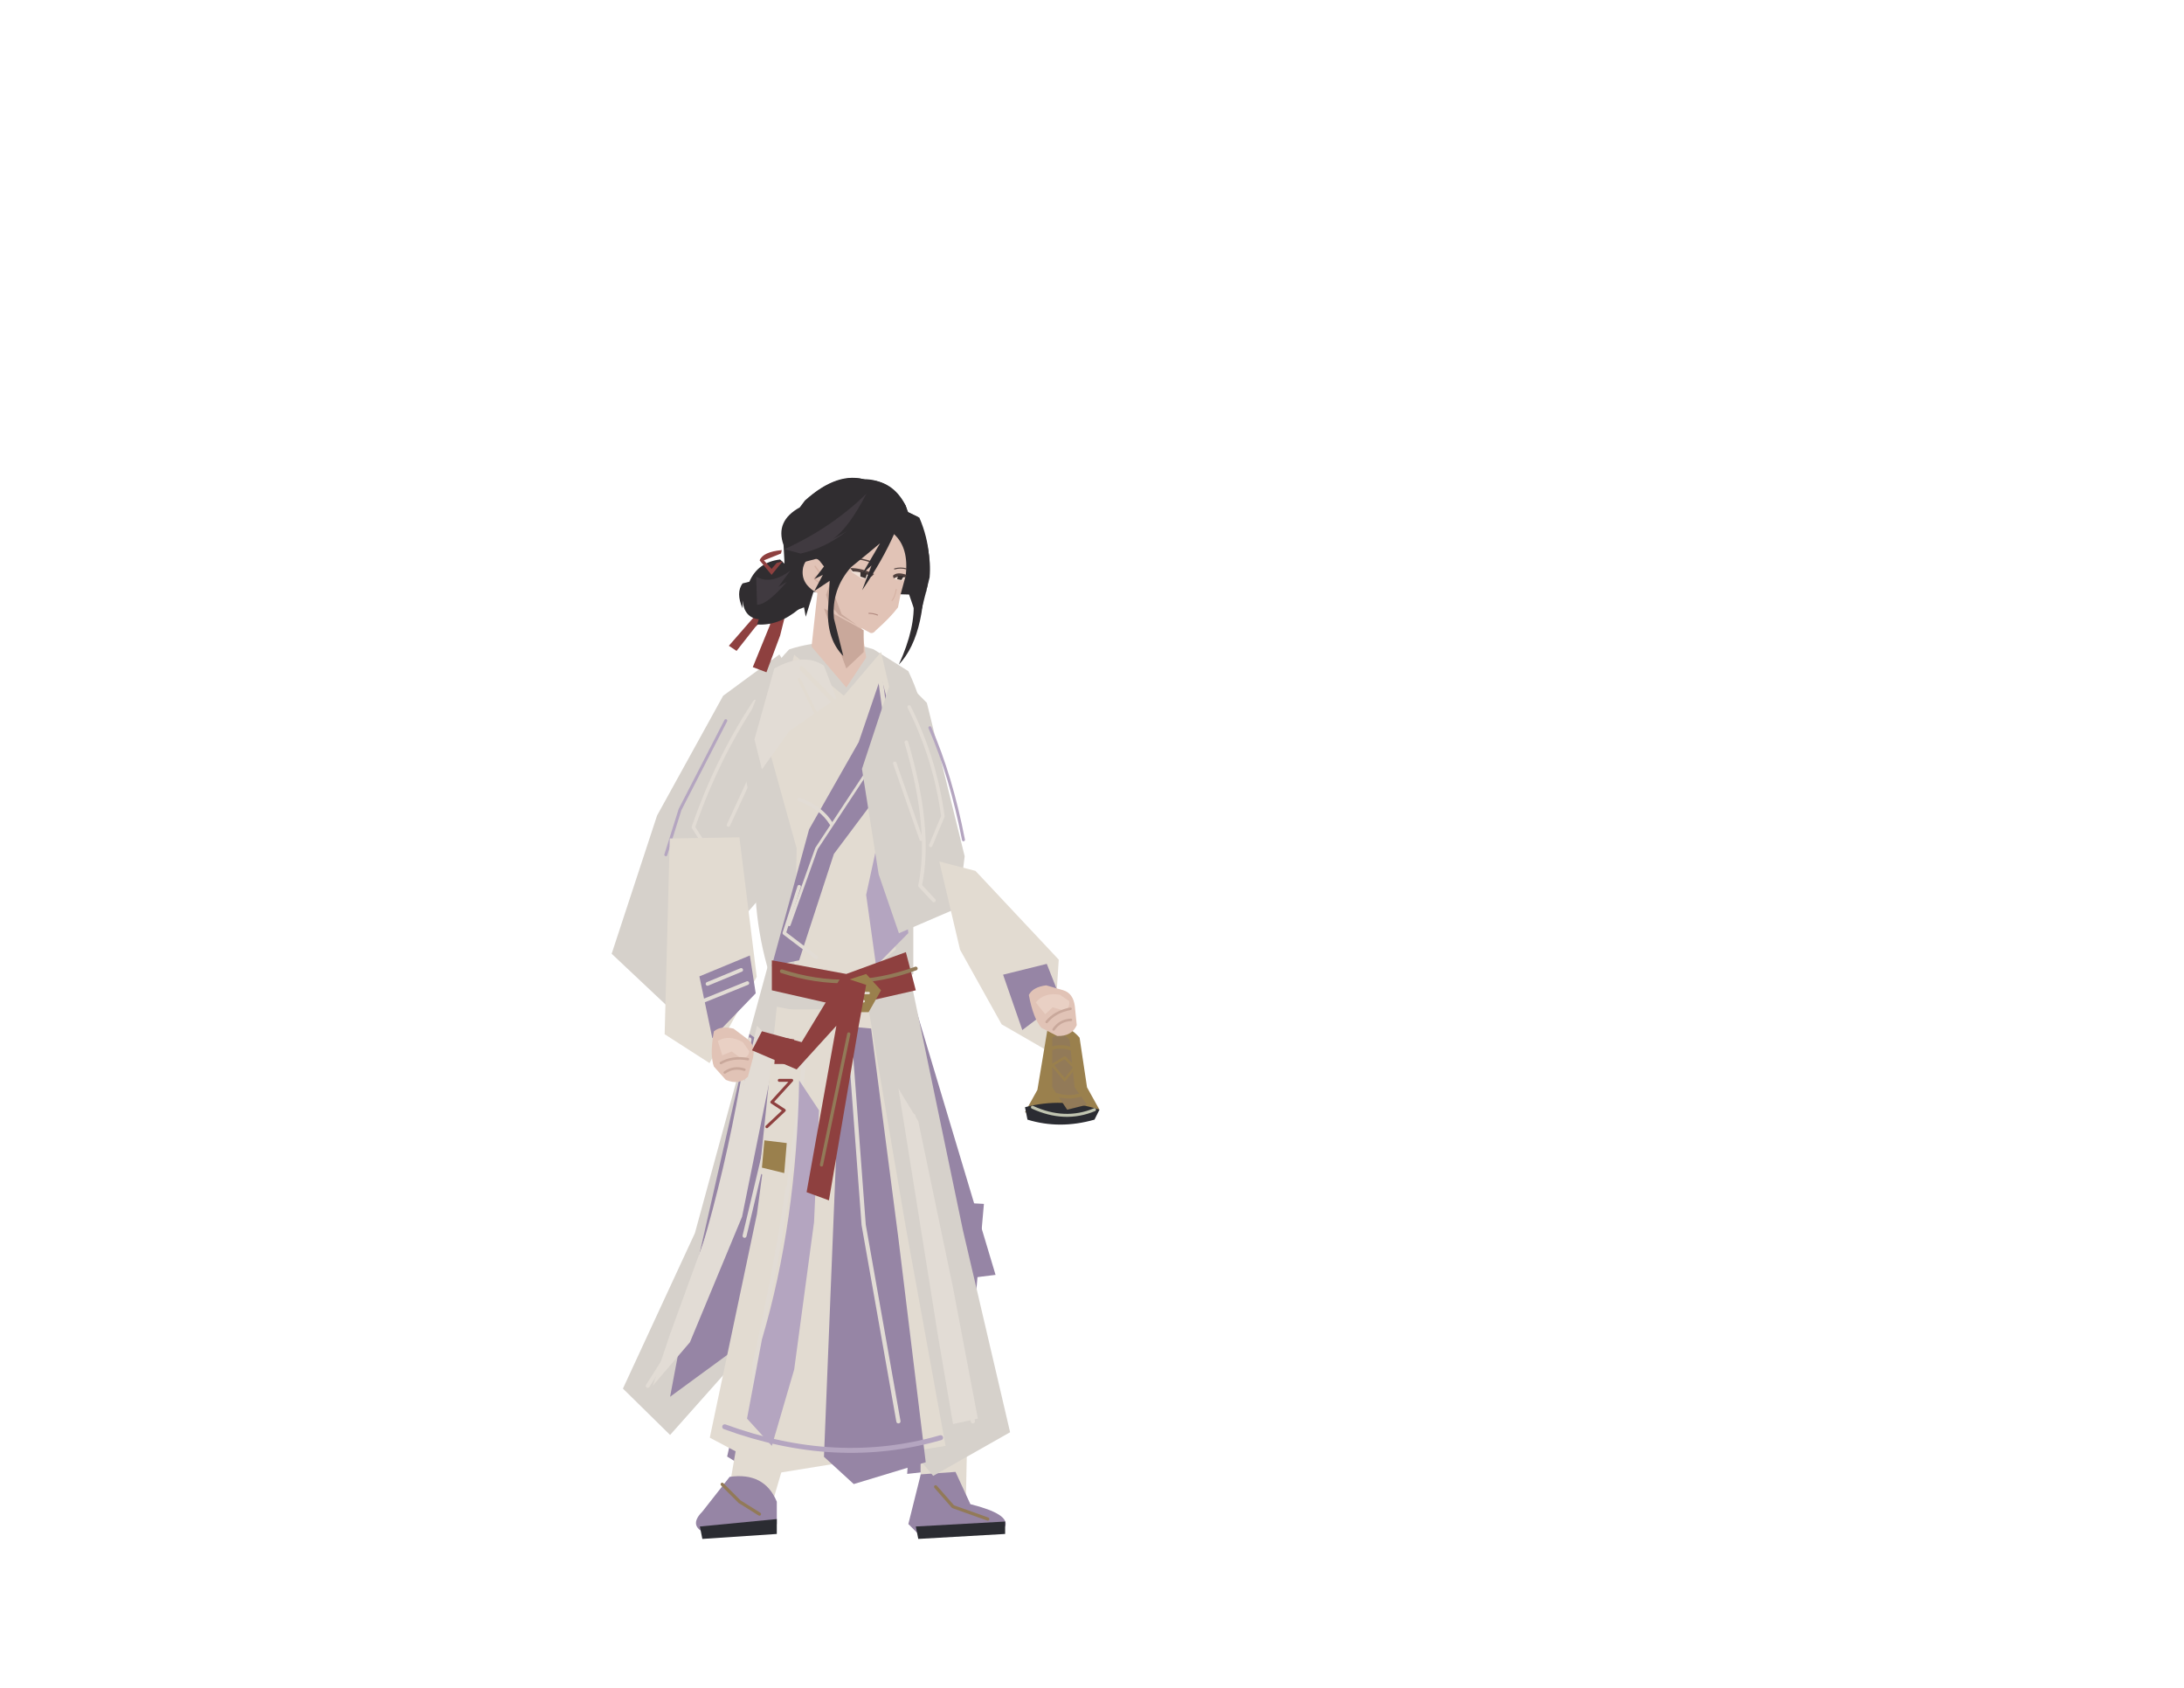
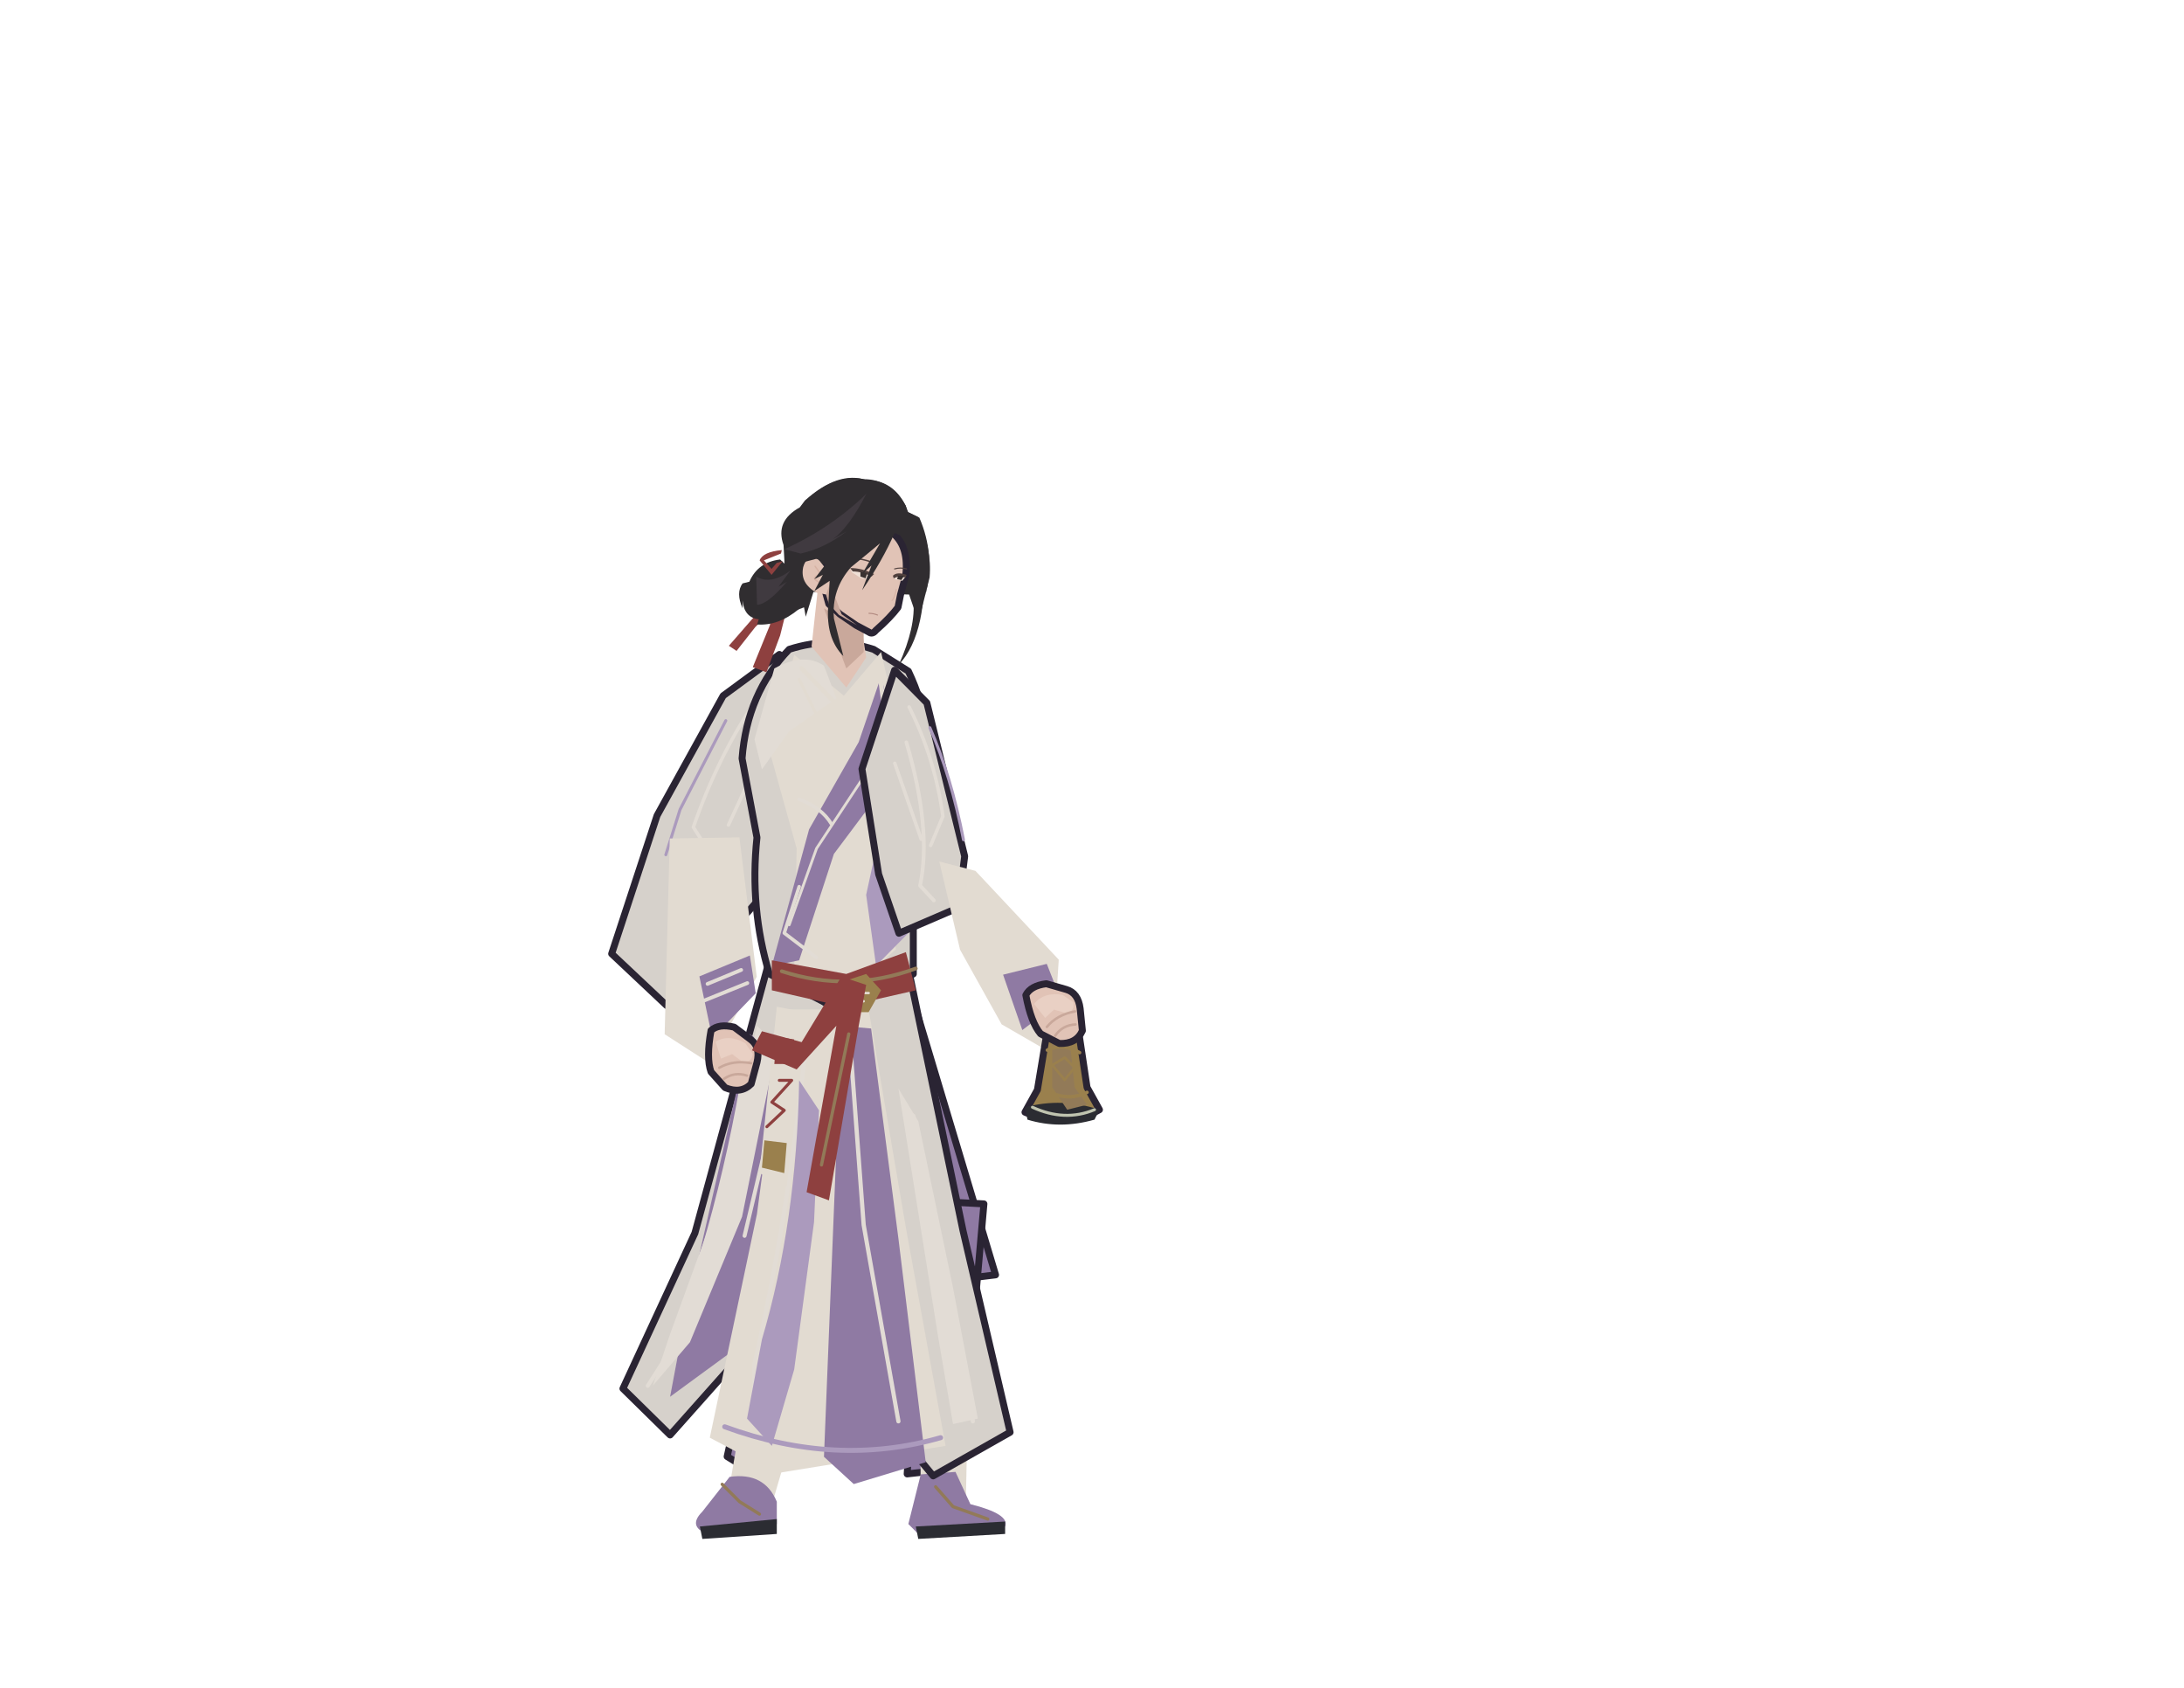
<svg xmlns="http://www.w3.org/2000/svg" viewBox="-100 -140 880 680" role="img" aria-label="HONRO sodan.v010 idle">
  <g id="root" transform="matrix(1 0 0 1 0 0)" opacity="1" />
  <g id="rear_thigh" transform="matrix(0.98368 -0.1799 0.1799 0.98368 -43.11794 48.01815)" opacity="1">
-     <path id="rear_trouser" d="M214 261.18L241 269.972L231 376.575L196 374.377L199 360.09Z" fill="#9685A5" />
+     <path id="rear_trouser" d="M214 261.18L241 269.972L231 376.575L196 374.377L199 360.09Z" fill="#8f7aa3" stroke="#2a2433" stroke-width="2.8" stroke-linecap="round" stroke-linejoin="round" />
  </g>
  <g id="rear_shin" transform="matrix(0.98538 0.17038 -0.17038 0.98538 81.11475 -27.19447)" opacity="1">
-     <path id="rear_lower_leg" d="M196 346.902L230 351.298L210 455.703L191 448.01Z" fill="#9685A5" />
+     <path id="rear_lower_leg" d="M196 346.902L230 351.298L210 455.703L191 448.01Z" fill="#8f7aa3" stroke="#2a2433" stroke-width="2.8" stroke-linecap="round" stroke-linejoin="round" />
    <path id="rear_ankle" d="M194 416.139L217 420.535L212 464.495L194 466.693Z" fill="#E2DBD1" />
  </g>
  <g id="rear_foot" transform="matrix(1 0 0 1 0 0)" opacity="1">
-     <path id="rear_soft_shoe" d="M194 455Q208 453 213 465L213 474L185 478Q177 475 183 469Z" fill="#9685A5" />
+     <path id="rear_soft_shoe" d="M194 455Q208 453 213 465L213 474L185 478Q177 475 183 469Z" fill="#8f7aa3" />
    <path id="rear_soft_sole" d="M182 475L213 472L213 478L183 480Z" fill="#2B2C32" />
    <path id="rear_boot_seam" d="M191 458L198 465 206 470" fill="none" stroke="#927A58" stroke-width="1.3" stroke-linecap="round" stroke-linejoin="round" />
  </g>
  <g id="front_thigh" transform="matrix(0.98728 -0.15899 0.15899 0.98728 -38.13159 46.82895)" opacity="1">
-     <path id="front_trouser" d="M239 262.279L267 255.685L283 376.575L254 375.476Z" fill="#9685A5" />
+     <path id="front_trouser" d="M239 262.279L267 255.685L283 376.575L254 375.476Z" fill="#8f7aa3" stroke="#2a2433" stroke-width="2.8" stroke-linecap="round" stroke-linejoin="round" />
  </g>
  <g id="front_shin" transform="matrix(0.98966 0.14341 -0.14341 0.98966 68.78046 -36.2703)" opacity="1">
-     <path id="front_lower_leg" d="M256 346.902L280 344.704L286 451.307L265 456.802Z" fill="#9685A5" />
+     <path id="front_lower_leg" d="M256 346.902L280 344.704L286 451.307L265 456.802Z" fill="#8f7aa3" stroke="#2a2433" stroke-width="2.8" stroke-linecap="round" stroke-linejoin="round" />
    <path id="front_ankle" d="M265 418.337L284 416.139L290 464.495L272 467.792Z" fill="#E2DBD1" />
  </g>
  <g id="front_foot" transform="matrix(1 0 0 1 0 0)" opacity="1">
-     <path id="front_soft_shoe" d="M271 454L285 453L291 466Q307 470 305 475L270 478L266 474Z" fill="#9685A5" />
+     <path id="front_soft_shoe" d="M271 454L285 453L291 466Q307 470 305 475L270 478L266 474Z" fill="#8f7aa3" />
    <path id="front_soft_sole" d="M269 475L305 473L305 478L270 480Z" fill="#2B2C32" />
    <path id="front_boot_seam" d="M277 459L284 467 298 472" fill="none" stroke="#927A58" stroke-width="1.3" stroke-linecap="round" stroke-linejoin="round" />
  </g>
  <g id="rear_cloth" transform="matrix(1 0 0 1 0 3.29701)" opacity="1">
-     <path id="robe_outer_back" d="M210 243.596L236 263.378L213 386.466L170 434.822L151 416.139L180 353.496Z" fill="#D6D1CB" />
-     <path id="robe_back_inner" d="M202 273.269L222 287.556L203 395.258L170 419.436L176 387.565Z" fill="#9685A5" />
+     <path id="robe_outer_back" d="M210 243.596L236 263.378L213 386.466L170 434.822L151 416.139L180 353.496Z" fill="#D6D1CB" stroke="#2a2433" stroke-width="2.8" stroke-linecap="round" stroke-linejoin="round" />
+     <path id="robe_back_inner" d="M202 273.269L222 287.556L203 395.258L170 419.436L176 387.565Z" fill="#8f7aa3" />
    <path id="rear_robe_folds" d="M202 275.467Q191 348.001 168 404.05L161 415.04M212 304.041L200 354.595" fill="none" stroke="#E2DCD5" stroke-width="1.6" stroke-linecap="round" stroke-linejoin="round" />
    <path id="back_robe_light" d="M205 269.972L213 277.665 199 346.902 178 397.456 163 415.04 170 394.159 188 344.704Z" fill="#E2DCD5" />
  </g>
  <g id="pelvis" transform="matrix(1 0 0 1 0 3.29701)" opacity="1" />
  <g id="rear_upper_arm" transform="matrix(0.99561 0.09358 -0.09358 0.99561 13.24926 -16.24599)" opacity="1" />
  <g id="rear_sleeve" transform="matrix(0.99561 0.09358 -0.09358 0.99561 13.24926 -16.24599)" opacity="1">
-     <path id="rear_sleeve" d="M213 120.507L234 147.982L218 213.923L181 265.576L157 246.893L170 189.745L192 139.19Z" fill="#D6D1CB" />
+     <path id="rear_sleeve" d="M213 120.507L234 147.982L218 213.923L181 265.576L157 246.893L170 189.745L192 139.19Z" fill="#D6D1CB" stroke="#2a2433" stroke-width="2.8" stroke-linecap="round" stroke-linejoin="round" />
    <path id="rear_sleeve_folds" d="M205 140.29Q192 164.468 185 193.042L191 200.735M211 156.774L199 190.844" fill="none" stroke="#E2DCD5" stroke-width="1.4" stroke-linecap="round" stroke-linejoin="round" />
-     <path id="rear_sleeve_seam" d="M194 149.082L179 186.448 175 205.131" fill="none" stroke="#B4A5C0" stroke-width="1.2" stroke-linecap="round" stroke-linejoin="round" />
+     <path id="rear_sleeve_seam" d="M194 149.082L179 186.448 175 205.131" fill="none" stroke="#ab9abd" stroke-width="1.2" stroke-linecap="round" stroke-linejoin="round" />
  </g>
  <g id="rear_forearm" transform="matrix(0.9961 -0.08819 0.08819 0.9961 -23.7323 18.19152)" opacity="1">
    <path id="rear_sleeve_lining" d="M177 196 L205 198 L207 254.586 L185 287.556 L168 274.368Z" fill="#E2DBD1" />
-     <path id="rear_cuff" d="M184 252.388L205 245.794L206 261.18L187 277.665Z" fill="#9685A5" />
+     <path id="rear_cuff" d="M184 252.388L205 245.794L206 261.18L187 277.665Z" fill="#8f7aa3" />
    <path id="rear_cuff_edge" d="M187 255.685L201 251.289M185 262.279L203 256.784" fill="none" stroke="#E2DCD5" stroke-width="1.5" stroke-linecap="round" stroke-linejoin="round" />
  </g>
  <g id="rear_hand" transform="matrix(0.98997 -0.14131 0.14131 0.98997 -37.2894 30.19976)" opacity="1">
-     <path id="rear_hand_shape" d="M188 274.665Q191 272.665 196 274.665L201 279.665Q204 282.665 202 287.665L199 294.665Q195 297.665 190 294.665L186 288.665Q185 283.665 188 274.665Z" fill="#E1C3B6" />
-     <path id="rear_thumb" d="M189 278.665Q194 276.665 199 280.665L201 284.665Q200 287.665 197 286.665L194 283.665 190 284.665Z" fill="#E9D0C4" />
-     <path id="rear_knuckles" d="M189 287.665Q194 285.665 200 287.665M190 291.665Q194 289.665 198 291.665" fill="none" stroke="#C9A89B" stroke-width="1" stroke-linecap="round" stroke-linejoin="round" />
+     <path id="rear_hand_shape" d="M186.92 274.12Q190.46 271.76 196.36 274.12L202.26 280.02Q205.8 283.56 203.44 289.46L199.9 297.72Q195.18 301.26 189.28 297.72L184.56 290.64Q183.38 284.74 186.92 274.12Z" fill="#E1C3B6" stroke="#2a2433" stroke-width="2.8" stroke-linecap="round" stroke-linejoin="round" />
+     <path id="rear_thumb" d="M188.1 278.84Q194 276.48 199.9 281.2L202.26 285.92Q201.08 289.46 197.54 288.28L194 284.74 189.28 285.92Z" fill="#E9D0C4" />
+     <path id="rear_knuckles" d="M188.1 289.46Q194 287.1 201.08 289.46M189.28 294.18Q194 291.82 198.72 294.18" fill="none" stroke="#C9A89B" stroke-width="1" stroke-linecap="round" stroke-linejoin="round" />
  </g>
  <g id="front_cloth" transform="matrix(1 0 0 1 0 3.29701)" opacity="1">
-     <path id="robe_outer_front" d="M236 261.18L266 246.893L288 352.397L307 433.723L276 451.307L247 416.139Z" fill="#D6D1CB" />
+     <path id="robe_outer_front" d="M236 261.18L266 246.893L288 352.397L307 433.723L276 451.307L247 416.139Z" fill="#D6D1CB" stroke="#2a2433" stroke-width="2.8" stroke-linecap="round" stroke-linejoin="round" />
    <path id="robe_front_ivory" d="M216 263.378L250 263.378L265 351.298L281 439.218L213 450.208L186 435.921L205 345.803Z" fill="#E2DBD1" />
-     <path id="indigo_center" d="M239 269.972L251 271.071L262 355.694L273 445.812L244 454.604L232 443.614Z" fill="#9685A5" />
+     <path id="indigo_center" d="M239 269.972L251 271.071L262 355.694L273 445.812L244 454.604L232 443.614Z" fill="#8f7aa3" />
    <path id="front_robe_folds" d="M224 284.259Q217 350.199 204 406.248L204 429.327M268 306.239L286 399.654 292 429.327" fill="none" stroke="#E2DCD5" stroke-width="1.7" stroke-linecap="round" stroke-linejoin="round" />
-     <path id="robe_hem" d="M192 431.525Q237 448.01 279 435.921" fill="none" stroke="#B4A5C0" stroke-width="2" stroke-linecap="round" stroke-linejoin="round" />
-     <path id="front_robe_shadow" d="M222 291.952Q221 349.1 207 396.357L201 428.228 211 439.218 220 408.446 228 349.1 230 304.041Z" fill="#B4A5C0" />
+     <path id="robe_hem" d="M192 431.525Q237 448.01 279 435.921" fill="none" stroke="#ab9abd" stroke-width="2" stroke-linecap="round" stroke-linejoin="round" />
+     <path id="front_robe_shadow" d="M222 291.952Q221 349.1 207 396.357L201 428.228 211 439.218 220 408.446 228 349.1 230 304.041Z" fill="#ab9abd" />
    <path id="front_robe_light" d="M262 295.249L270 308.437 284 375.476 294 428.228 284 430.426 278 395.258Z" fill="#E2DCD5" />
    <path id="robe_binding" d="M243 283.16L248 350.199 262 429.327" fill="none" stroke="#E2DCD5" stroke-width="1.7" stroke-linecap="round" stroke-linejoin="round" />
  </g>
  <g id="hair_tail" transform="matrix(1 0 0 1 0 3.29701)" opacity="1">
    <path id="ribbon_tails" d="M212.957 84.181Q215.366 98.981 204.352 109.306L196.78 118.943 193.682 116.878 205.385 103.455 211.924 92.785ZM215.022 82.804L217.431 100.357 214.334 112.748 208.827 127.548 203.32 125.483 210.203 108.618Z" fill="#8E403F" />
  </g>
  <g id="prop_hip" transform="matrix(1 0 0 1 0 3.29701)" opacity="1">
    <path id="jubakji" d="M213 262.279L224 264.477L217 334.813L206 329.318Z" fill="#E2DBD1" />
    <path id="jubakji_seal" d="M213 274.368L220 275.467L219 285.358L212 285.358Z" fill="#8E403F" />
    <path id="jubakji_fold" d="M208 316.13L217 317.229L216 329.318L207 327.12Z" fill="#9A804D" />
    <path id="paper_script" d="M214 291.952L219 291.952 211 300.744 216 304.041 209 310.635" fill="none" stroke="#8E403F" stroke-width="1.2" stroke-linecap="round" stroke-linejoin="round" />
  </g>
  <g id="thorax" transform="matrix(1 0 0 1 0 3.29701)" opacity="1">
-     <path id="torso" d="M218 118.309Q235 112.814 252 118.309L266 127.102Q277 150.18 275 179.854L268 215.022 268 249.091 240 264.477 210 249.091Q202 222.715 205 194.141L199 162.269Q201 135.893 218 118.309Z" fill="#D6D1CB" />
+     <path id="torso" d="M218 118.309Q235 112.814 252 118.309L266 127.102Q277 150.18 275 179.854L268 215.022 268 249.091 240 264.477 210 249.091Q202 222.715 205 194.141L199 162.269Q201 135.893 218 118.309Z" fill="#D6D1CB" stroke="#2a2433" stroke-width="2.8" stroke-linecap="round" stroke-linejoin="round" />
    <path id="ivory_front" d="M220 120.507L240 136.993L255 119.409L263 153.477L253 182.052L261 239.2L241 256.784L220 245.794L221 198.537L210 158.972Z" fill="#E2DBD1" />
-     <path id="indigo_lapel" d="M255 129.299L264 163.369L236 200.735L222 243.596L211 245.794L226 190.844L246 155.675Z" fill="#9685A5" />
+     <path id="indigo_lapel" d="M255 129.299L264 163.369L236 200.735L222 243.596L211 245.794L226 190.844L246 155.675Z" fill="#8f7aa3" />
    <path id="shoulder_plane" d="M212 126.002Q224 119.409 232 124.903L237 138.091 218 151.28 207 166.666 204 154.577Z" fill="#E2DCD5" />
-     <path id="rib_plane" d="M260 166.666L272 164.468 263 207.329 266 232.606 253 245.794 249 217.22Z" fill="#B4A5C0" />
+     <path id="rib_plane" d="M260 166.666L272 164.468 263 207.329 266 232.606 253 245.794 249 217.22Z" fill="#ab9abd" />
    <path id="chest_fold" d="M222 178.755Q231 182.052 235 188.646M222 213.923L216 232.606 229 242.497" fill="none" stroke="#E2DCD5" stroke-width="1.4" stroke-linecap="round" stroke-linejoin="round" />
    <path id="collar_edge" d="M223 126.002L239 142.488 228 164.468M254 124.903L258 154.577" fill="none" stroke="#E2DBD1" stroke-width="1.8" stroke-linecap="round" stroke-linejoin="round" />
    <path id="lapel_seam" d="M250 166.666L229 198.537 218 229.309" fill="none" stroke="#E2DCD5" stroke-width="1.1" stroke-linecap="round" stroke-linejoin="round" />
    <path id="collar_seam" d="M222 130.399L229 144.685 220 165.566M249 140.29L244 156.774" fill="none" stroke="#E2DBD1" stroke-width="1.2" stroke-linecap="round" stroke-linejoin="round" />
  </g>
  <g id="neck" transform="matrix(1 0 0 1 0 3.29701)" opacity="1">
    <path id="neck" d="M230 89.735L246 101.824 249 121.606 241 133.696 227 117.21Z" fill="#E1C3B6" />
    <path id="neck_turn" d="M232 101.824L248 110.617 248 119.409 241 126.002Z" fill="#C9A89B" />
  </g>
  <g id="front_upper_arm" transform="matrix(0.99697 0.07778 -0.07778 0.99697 11.11601 -16.91276)" opacity="1" />
  <g id="front_sleeve" transform="matrix(0.99697 0.07778 -0.07778 0.99697 11.11601 -16.91276)" opacity="1">
-     <path id="front_sleeve" d="M260 127.102L274 139.19L294 199.636L293 220.517L270 232.606L260 209.527L250 167.764Z" fill="#D6D1CB" />
+     <path id="front_sleeve" d="M260 127.102L274 139.19L294 199.636L293 220.517L270 232.606L260 209.527L250 167.764Z" fill="#D6D1CB" stroke="#2a2433" stroke-width="2.8" stroke-linecap="round" stroke-linejoin="round" />
    <path id="front_sleeve_folds" d="M267 141.388Q279 161.171 284 184.25L280 196.339M263 164.468L276 194.141" fill="none" stroke="#E2DCD5" stroke-width="1.4" stroke-linecap="round" stroke-linejoin="round" />
-     <path id="front_sleeve_seam" d="M276 149.082Q286 167.764 293 193.042" fill="none" stroke="#B4A5C0" stroke-width="1.2" stroke-linecap="round" stroke-linejoin="round" />
+     <path id="front_sleeve_seam" d="M276 149.082Q286 167.764 293 193.042" fill="none" stroke="#ab9abd" stroke-width="1.2" stroke-linecap="round" stroke-linejoin="round" />
    <path id="sleeve_falling_fold" d="M267 155.675Q280 189.745 277 212.824L283 218.319" fill="none" stroke="#E2DCD5" stroke-width="1.5" stroke-linecap="round" stroke-linejoin="round" />
  </g>
  <g id="front_forearm" transform="matrix(0.99267 -0.12084 0.12084 0.99267 -28.82506 41.18016)" opacity="1">
    <path id="front_sleeve_lining" d="M285 201.834L299 207.329L328 246.893L321 284.259L302 269.972L289 238.101Z" fill="#E2DBD1" />
-     <path id="front_cuff" d="M305 250.19L323 247.992L327 263.378L310 273.269Z" fill="#9685A5" />
+     <path id="front_cuff" d="M305 250.19L323 247.992L327 263.378L310 273.269Z" fill="#8f7aa3" />
  </g>
  <g id="belt" transform="matrix(1 0 0 1 0 3.29701)" opacity="1">
    <path id="belt" d="M211 243.596L241 249.091L265 240.299L269 255.685L240 262.279L211 255.685Z" fill="#8E403F" />
    <path id="belt_edge" d="M215 247.992Q242 256.784 269 246.893" fill="none" stroke="#927A58" stroke-width="1.5" stroke-linecap="round" stroke-linejoin="round" />
    <path id="belt_knot" d="M239 252.388L249 249.091 255 255.685 250 264.477 240 264.477 236 258.982Z" fill="#9A804D" />
    <path id="belt_knot_stitch" d="M240 256.784L250 256.784M241 260.081L248 260.081" fill="none" stroke="#E2DBD1" stroke-width="1" stroke-linecap="round" stroke-linejoin="round" />
  </g>
  <g id="ribbon" transform="matrix(1 0 0 1 0 3.29701)" opacity="1">
    <path id="spirit_knot" d="M239 250.19L249 253.487L246 269.972L234 340.308L225 337.011L237 269.972L221 287.556L203 279.863L207 272.17L223 276.566Z" fill="#8E403F" />
    <path id="sash_seam" d="M242 273.269L231 326.021" fill="none" stroke="#927A58" stroke-width="1.3" stroke-linecap="round" stroke-linejoin="round" />
  </g>
  <g id="weapon" transform="matrix(1 0 0 1 4 -1)" opacity="1">
    <path id="bell_handle" d="M320 264.081L326 264.081L327 277.081L322 280.081L318 275.081Z" fill="#9A804D" />
-     <path id="hand_bell" d="M318 276.081Q325 272.081 331 279.081L334 299.081L339 308.081Q325 316.081 309 309.081L314 300.081Z" fill="#9A804D" />
+     <path id="hand_bell" d="M318 276.081Q325 272.081 331 279.081L334 299.081L339 308.081Q325 316.081 309 309.081L314 300.081Z" fill="#9A804D" stroke="#2a2433" stroke-width="2.8" stroke-linecap="round" stroke-linejoin="round" />
    <path id="bell_mouth" d="M309 307.081Q324 303.081 339 308.081L337 312.081Q323 316.081 310 312.081Z" fill="#2B2C32" />
    <path id="bell_light" d="M320 279.081Q324 276.081 327 280.081L329 299.081 334 306.081 326 308.081 320 299.081Z" fill="#927A58" />
    <path id="bell_rim" d="M312 307.081Q325 313.081 337 308.081" fill="none" stroke="#C0C4B0" stroke-width="1.2" stroke-linecap="round" stroke-linejoin="round" />
    <path id="bell_pattern" d="M320 290.081L325 287.081 329 291.081 325 296.081Z" fill="none" stroke="#9A804D" stroke-width="1" stroke-linecap="round" stroke-linejoin="round" />
    <path id="bell_bands" d="M318 284.081Q324 281.081 331 285.081M317 300.081Q326 305.081 334 301.081" fill="none" stroke="#9A804D" stroke-width="1.4" stroke-linecap="round" stroke-linejoin="round" />
  </g>
  <g id="front_hand" transform="matrix(0.87488 -0.48434 0.48434 0.87488 -85.55382 188.5014)" opacity="1">
-     <path id="front_hand_shape" d="M315 257.081Q318 255.081 323 257.081L328 262.081Q331 265.081 329 270.081L326 277.081Q322 280.081 317 277.081L313 271.081Q312 266.081 315 257.081Z" fill="#E1C3B6" />
-     <path id="front_thumb" d="M316 261.081Q321 259.081 326 263.081L328 267.081Q327 270.081 324 269.081L321 266.081 317 267.081Z" fill="#E9D0C4" />
-     <path id="front_knuckles" d="M316 270.081Q321 268.081 327 270.081M317 274.081Q321 272.081 325 274.081" fill="none" stroke="#C9A89B" stroke-width="1" stroke-linecap="round" stroke-linejoin="round" />
+     <path id="front_hand_shape" d="M313.92 256.54Q317.46 254.18 323.36 256.54L329.26 262.44Q332.8 265.98 330.44 271.88L326.9 280.14Q322.18 283.68 316.28 280.14L311.56 273.06Q310.38 267.16 313.92 256.54Z" fill="#E1C3B6" stroke="#2a2433" stroke-width="2.8" stroke-linecap="round" stroke-linejoin="round" />
+     <path id="front_thumb" d="M315.1 261.26Q321 258.9 326.9 263.62L329.26 268.34Q328.08 271.88 324.54 270.7L321 267.16 316.28 268.34Z" fill="#E9D0C4" />
+     <path id="front_knuckles" d="M315.1 271.88Q321 269.52 328.08 271.88M316.28 276.6Q321 274.24 325.72 276.6" fill="none" stroke="#C9A89B" stroke-width="1" stroke-linecap="round" stroke-linejoin="round" />
  </g>
  <g id="head" transform="matrix(1 0 0 1 0 3.29701)" opacity="1">
    <path id="low_bun" d="M214.334 82.115Q205.385 83.148 201.943 91.064L199.189 91.753Q196.436 95.539 199.189 101.734L199.189 98.636Q199.878 105.52 205.729 106.209L205.041 108.274Q213.645 108.962 221.906 102.078L224.659 92.097Z" fill="#302D30" />
    <path id="hair_back" d="M215.71 76.264Q212.268 66.627 222.25 61.12L224.315 58.367Q237.738 46.32 249.096 50.106Q259.766 50.106 264.929 60.432L265.961 63.185 269.748 64.906Q275.599 77.985 274.566 89.343L270.092 107.241 266.306 96.227 227.757 95.195 224.659 105.176 223.971 101.39 217.431 103.799Z" fill="#302D30" />
-     <path id="face_plane" d="M236.362 75.576Q248.064 65.939 260.11 71.79Q266.306 77.297 264.929 88.655L262.864 96.227 261.831 101.39Q258.733 105.52 252.882 110.683Q251.506 112.404 250.129 111.371L244.966 108.618 238.427 104.143 233.952 100.013 231.199 90.032Z" fill="#E1C3B6" />
+     <path id="face_plane" d="M236.362 75.576Q248.064 65.939 260.11 71.79Q266.306 77.297 264.929 88.655L262.864 96.227 261.831 101.39Q258.733 105.52 252.882 110.683Q251.506 112.404 250.129 111.371L244.966 108.618 238.427 104.143 233.952 100.013 231.199 90.032Z" fill="#E1C3B6" stroke="#2a2433" stroke-width="2.8" stroke-linecap="round" stroke-linejoin="round" />
    <path id="temple_shadow" d="M234.985 82.46L237.05 89.688 236.362 96.915 239.115 104.143 245.31 108.618 238.082 104.488 233.952 100.013 231.887 93.129Z" fill="#C9A89B" />
    <path id="ear" d="M229.822 82.115Q225.003 80.05 223.627 85.213Q222.25 91.753 229.134 95.539L232.92 96.227 234.641 91.064 232.231 85.213Z" fill="#E1C3B6" />
    <path id="ear_fold" d="M228.445 84.869L230.855 88.311Q225.347 89.343 231.199 91.753" fill="none" stroke="#D6B2A4" stroke-width="0.551" stroke-linecap="round" stroke-linejoin="round" />
    <path id="near_brow" d="M242.557 81.427Q247.375 81.771 251.161 83.148" fill="none" stroke="#51413E" stroke-width="0.551" stroke-linecap="round" stroke-linejoin="round" />
    <path id="far_brow" d="M260.454 85.901Q262.864 85.213 265.273 85.901" fill="none" stroke="#51413E" stroke-width="0.413" stroke-linecap="round" stroke-linejoin="round" />
    <path id="near_eye" d="M242.901 86.246Q247.031 85.901 251.506 88.311L250.129 90.032 247.031 89.688 243.245 87.278Z" fill="#F0E0D6" />
    <path id="near_lid" d="M242.557 85.557Q247.375 85.557 252.194 87.967L251.161 88.999Q247.375 86.934 243.589 86.934Z" fill="#51413E" />
    <path id="near_pupil" d="M246.687 86.934L249.44 87.622 248.752 89.688 246.687 88.999Z" fill="#393130" />
    <path id="far_eye" d="M260.11 88.655Q262.52 87.967 264.929 88.999L263.552 90.72 260.454 90.032Z" fill="#F0E0D6" />
    <path id="far_lid" d="M259.766 88.655Q261.487 86.934 265.273 88.311L264.929 89.343 261.831 88.999 260.11 89.688Z" fill="#51413E" />
    <path id="far_pupil" d="M261.831 88.655L264.24 88.655 263.208 90.376 261.487 90.032Z" fill="#393130" />
    <path id="nose" d="M261.143 94.162Q260.454 97.604 259.422 98.636" fill="none" stroke="#D6B2A4" stroke-width="0.413" stroke-linecap="round" stroke-linejoin="round" />
    <path id="mouth" d="M250.129 103.799Q251.85 103.799 253.571 104.488" fill="none" stroke="#B28A80" stroke-width="0.413" stroke-linecap="round" stroke-linejoin="round" />
    <path id="hair_front" d="M216.054 74.888Q214.678 66.627 222.938 63.185L224.315 58.711Q236.362 47.353 248.064 49.762Q258.733 49.762 264.929 60.432L265.617 62.841 270.436 65.25Q276.975 80.394 272.845 96.571Q274.566 88.311 272.157 79.018Q274.222 111.716 262.175 124.45Q269.059 109.306 268.027 98.292Q269.059 86.246 264.585 73.167L260.454 71.446Q255.636 82.46 247.375 94.506L251.161 84.525 247.375 87.967 254.603 75.576Q250.129 79.362 242.901 85.213Q234.985 94.162 236.017 105.864L239.803 121.008Q233.264 114.469 233.608 102.767L234.296 90.72 228.101 94.85 231.543 88.311 228.101 90.032 232.575 84.181 229.134 81.771 223.971 83.148 216.054 85.213Z" fill="#302D30" />
    <path id="hair_sweep" d="M216.054 77.985Q234.985 69.381 249.096 55.613Q242.213 69.036 235.673 73.855L241.18 70.757Q232.231 77.641 222.594 79.706Z" fill="#403A40" />
    <path id="bun_light" d="M204.696 88.999Q210.548 92.441 218.464 86.59L213.645 93.129 217.087 91.064Q209.171 100.357 205.041 100.357Z" fill="#403A40" />
    <path id="hair_cord" d="M215.022 78.329Q207.45 79.018 206.073 82.46L210.892 88.311 215.366 82.804 212.957 83.492 210.892 85.901 207.794 82.46 214.678 79.706Z" fill="#8E403F" />
  </g>
  <g id="spirit" transform="matrix(0.65 0 0 0.65 136.5 82.25)" opacity="0">
    <path id="spirit_smoke" d="M366 234Q360 218 382 210Q400 208 407 222C417 240 441 235 454 226Q446 251 421 254L399 277Q378 291 353 279Q381 274 381 256Z" fill="#D6D1CB" />
    <path id="spirit_trace" d="M379 210C374 200 383 190 396 193C409 194 410 207 401 214C395 220 383 218 379 210Z" fill="#8BB3B3" />
    <path id="spirit_ribbon" d="M383 245Q408 245 422 232Q418 258 393 270L366 278Q378 265 383 245Z" fill="#8BB3B3" />
  </g>
</svg>
